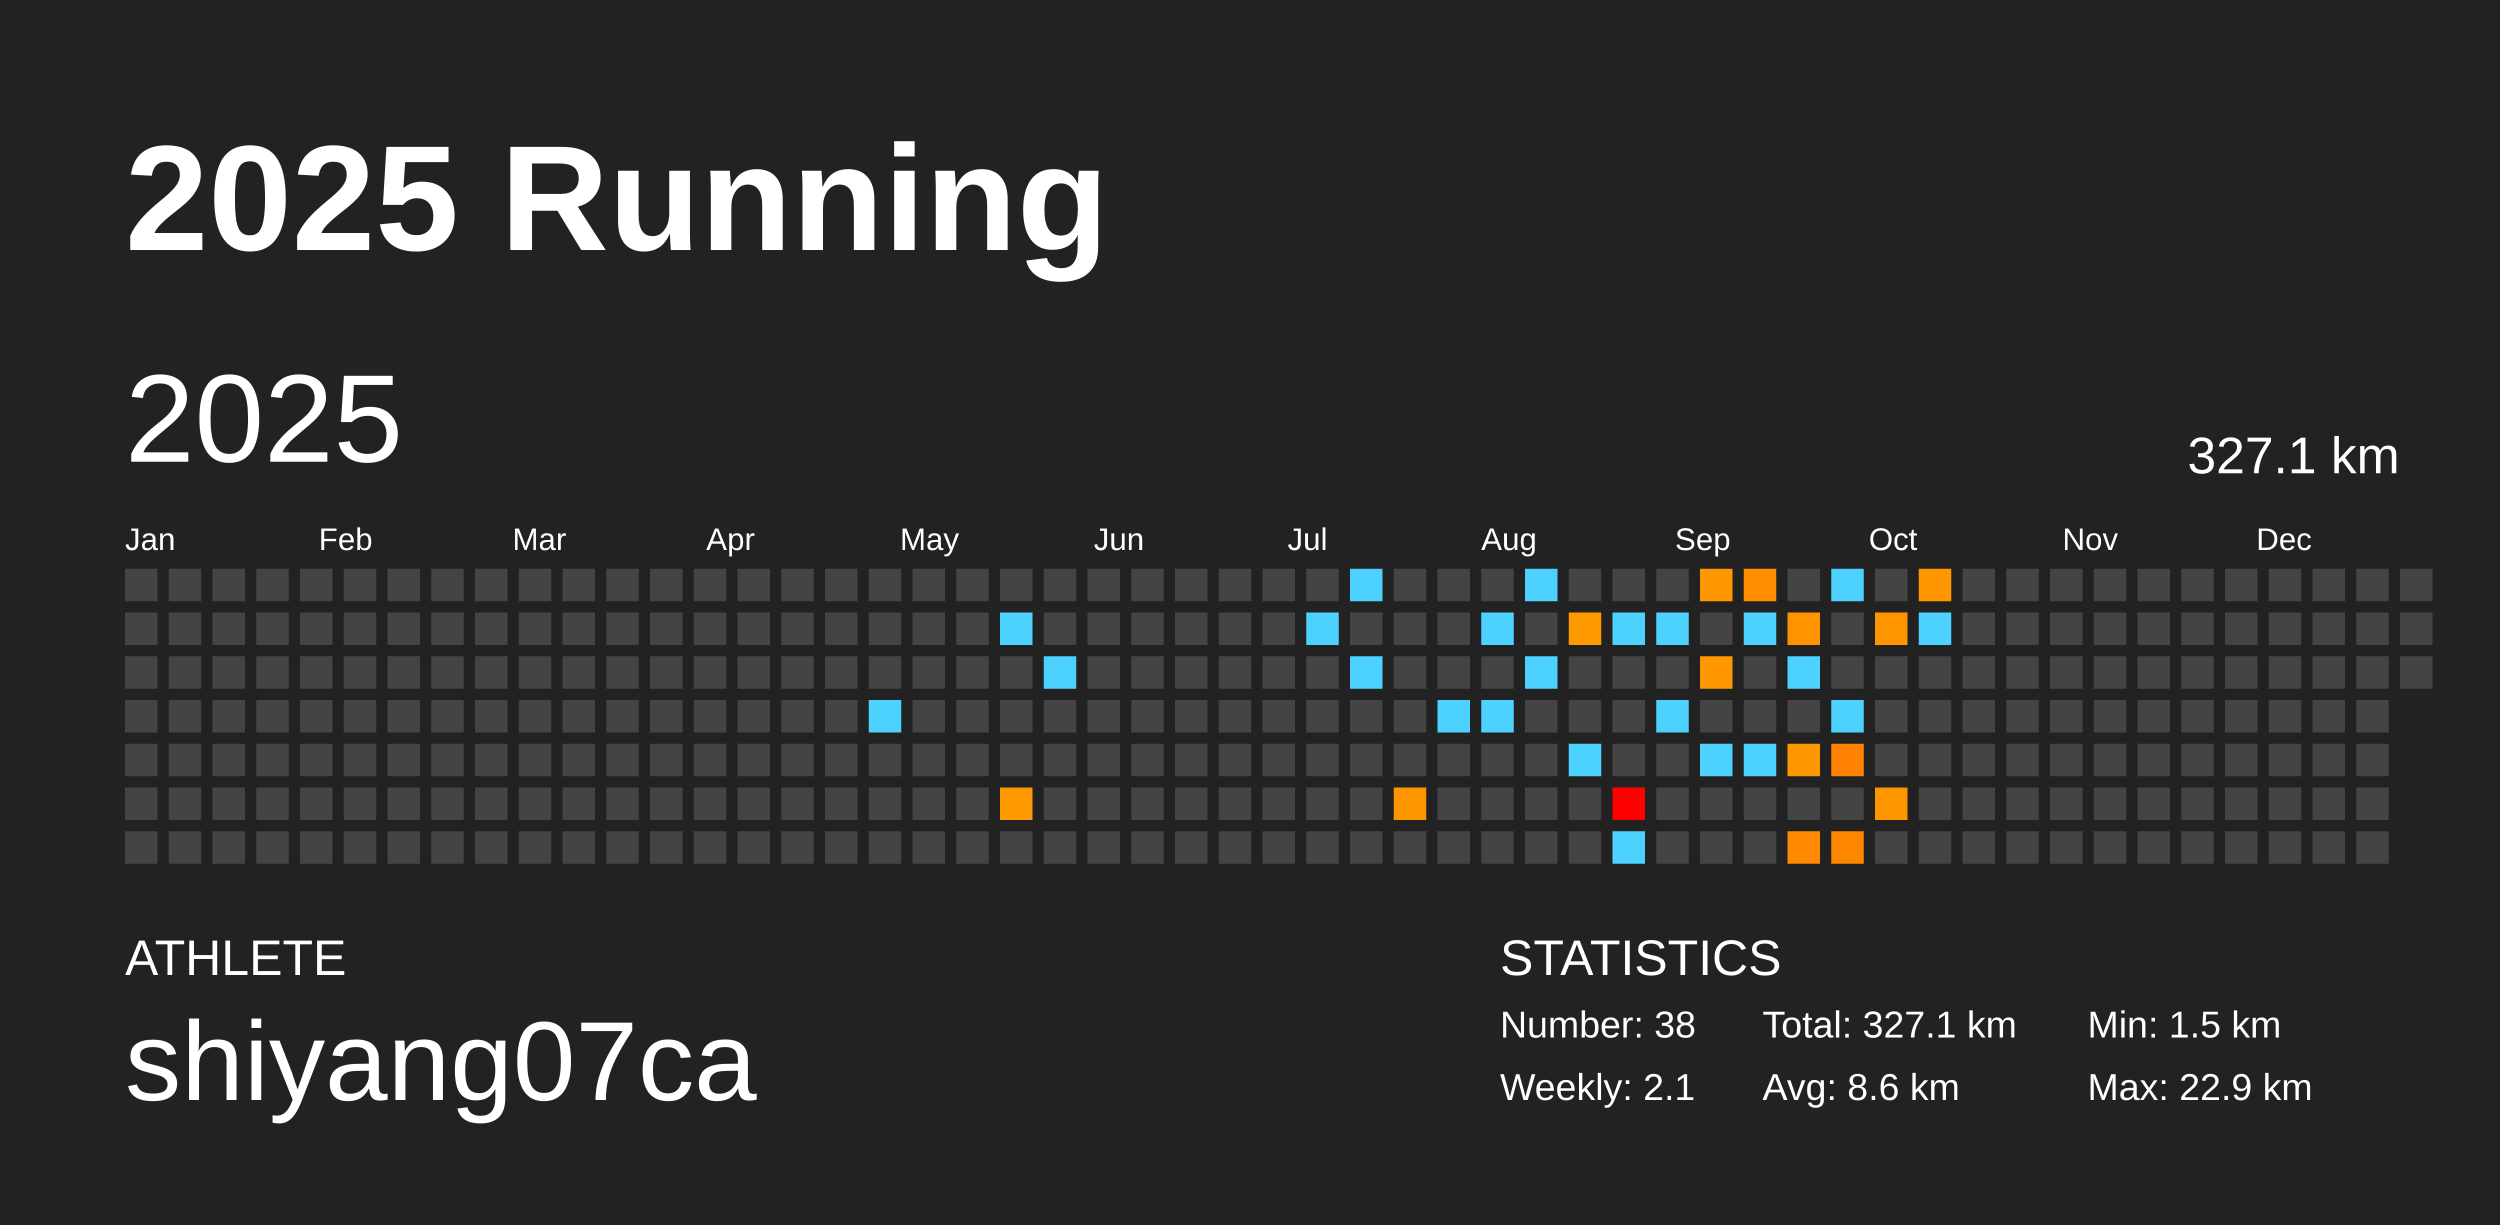
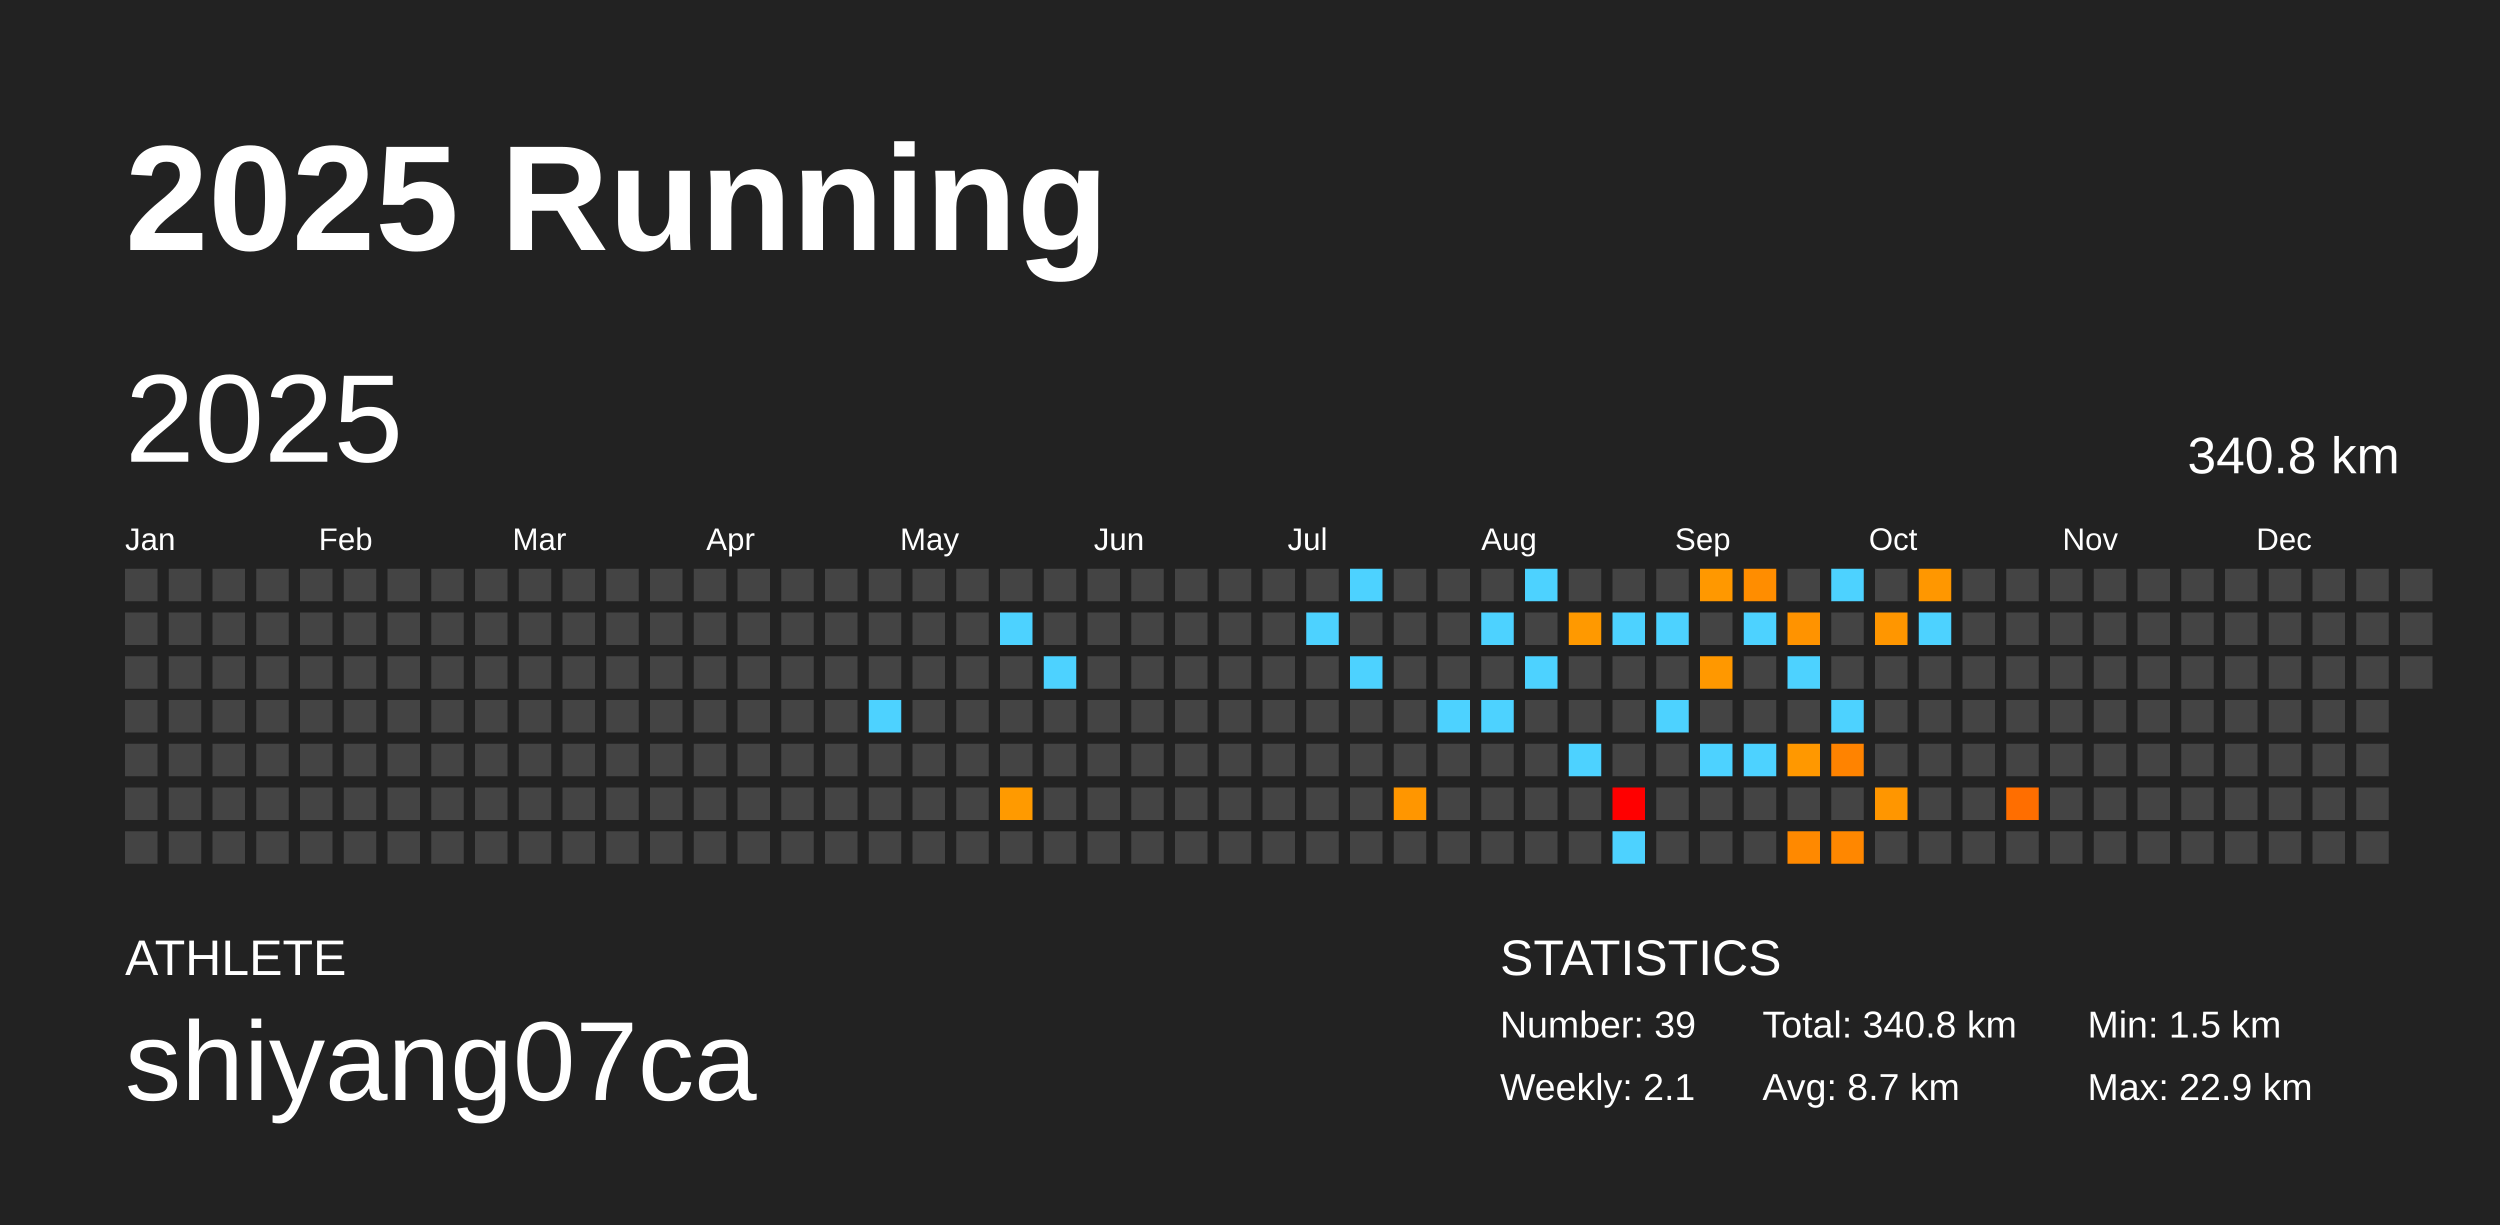
<svg xmlns="http://www.w3.org/2000/svg" baseProfile="full" height="98mm" version="1.1" viewBox="0,0,200,98" width="200mm">
  <defs />
  <rect fill="#222222" height="98" width="200" x="0" y="0" />
  <text fill="#FFFFFF" style="font-size:12px; font-family:Arial; font-weight:bold;" x="10" y="20">2025 Running</text>
  <text fill="#FFFFFF" style="font-size:4px; font-family:Arial" x="10" y="78">ATHLETE</text>
  <text fill="#FFFFFF" style="font-size:9px; font-family:Arial" x="10" y="88">shiyang07ca</text>
  <text fill="#FFFFFF" style="font-size:4px; font-family:Arial" x="120" y="78">STATISTICS</text>
-   <text fill="#FFFFFF" style="font-size:3px; font-family:Arial" x="120" y="83">Number: 38</text>
+   <text fill="#FFFFFF" style="font-size:3px; font-family:Arial" x="120" y="83">Number: 39</text>
  <text fill="#FFFFFF" style="font-size:3px; font-family:Arial" x="120" y="88">Weekly: 2.1</text>
-   <text fill="#FFFFFF" style="font-size:3px; font-family:Arial" x="141" y="83">Total: 327.1 km</text>
-   <text fill="#FFFFFF" style="font-size:3px; font-family:Arial" x="141" y="88">Avg: 8.6 km</text>
+   <text fill="#FFFFFF" style="font-size:3px; font-family:Arial" x="141" y="83">Total: 340.8 km</text>
+   <text fill="#FFFFFF" style="font-size:3px; font-family:Arial" x="141" y="88">Avg: 8.7 km</text>
  <text fill="#FFFFFF" style="font-size:3px; font-family:Arial" x="167" y="83">Min: 1.5 km</text>
  <text fill="#FFFFFF" style="font-size:3px; font-family:Arial" x="167" y="88">Max: 22.9 km</text>
  <text dominant-baseline="hanging" fill="#FFFFFF" style="font-size:10.0px; font-family:Arial;" x="10" y="30">2025</text>
-   <text dominant-baseline="hanging" fill="#FFFFFF" style="font-size:4.125px; font-family:Arial;" x="175" y="35">327.1 km</text>
+   <text dominant-baseline="hanging" fill="#FFFFFF" style="font-size:4.125px; font-family:Arial;" x="175" y="35">340.8 km</text>
  <text fill="#FFFFFF" style="font-size:2.5px; font-family:Arial" x="10.0" y="44">Jan</text>
  <text fill="#FFFFFF" style="font-size:2.5px; font-family:Arial" x="25.5" y="44">Feb</text>
  <text fill="#FFFFFF" style="font-size:2.5px; font-family:Arial" x="41.0" y="44">Mar</text>
  <text fill="#FFFFFF" style="font-size:2.5px; font-family:Arial" x="56.5" y="44">Apr</text>
  <text fill="#FFFFFF" style="font-size:2.5px; font-family:Arial" x="72.0" y="44">May</text>
  <text fill="#FFFFFF" style="font-size:2.5px; font-family:Arial" x="87.5" y="44">Jun</text>
  <text fill="#FFFFFF" style="font-size:2.5px; font-family:Arial" x="103.0" y="44">Jul</text>
  <text fill="#FFFFFF" style="font-size:2.5px; font-family:Arial" x="118.5" y="44">Aug</text>
  <text fill="#FFFFFF" style="font-size:2.5px; font-family:Arial" x="134.0" y="44">Sep</text>
  <text fill="#FFFFFF" style="font-size:2.5px; font-family:Arial" x="149.5" y="44">Oct</text>
  <text fill="#FFFFFF" style="font-size:2.5px; font-family:Arial" x="165.0" y="44">Nov</text>
  <text fill="#FFFFFF" style="font-size:2.5px; font-family:Arial" x="180.5" y="44">Dec</text>
  <rect fill="#444444" height="2.6" width="2.6" x="10.0" y="45.5" />
  <rect fill="#444444" height="2.6" width="2.6" x="10.0" y="49.0" />
  <rect fill="#444444" height="2.6" width="2.6" x="10.0" y="52.5" />
  <rect fill="#444444" height="2.6" width="2.6" x="10.0" y="56.0" />
  <rect fill="#444444" height="2.6" width="2.6" x="10.0" y="59.5" />
  <rect fill="#444444" height="2.6" width="2.6" x="10.0" y="63.0" />
  <rect fill="#444444" height="2.6" width="2.6" x="10.0" y="66.5" />
  <rect fill="#444444" height="2.6" width="2.6" x="13.5" y="45.5" />
  <rect fill="#444444" height="2.6" width="2.6" x="13.5" y="49.0" />
  <rect fill="#444444" height="2.6" width="2.6" x="13.5" y="52.5" />
  <rect fill="#444444" height="2.6" width="2.6" x="13.5" y="56.0" />
  <rect fill="#444444" height="2.6" width="2.6" x="13.5" y="59.5" />
  <rect fill="#444444" height="2.6" width="2.6" x="13.5" y="63.0" />
  <rect fill="#444444" height="2.6" width="2.6" x="13.5" y="66.5" />
  <rect fill="#444444" height="2.6" width="2.6" x="17.0" y="45.5" />
  <rect fill="#444444" height="2.6" width="2.6" x="17.0" y="49.0" />
  <rect fill="#444444" height="2.6" width="2.6" x="17.0" y="52.5" />
  <rect fill="#444444" height="2.6" width="2.6" x="17.0" y="56.0" />
  <rect fill="#444444" height="2.6" width="2.6" x="17.0" y="59.5" />
  <rect fill="#444444" height="2.6" width="2.6" x="17.0" y="63.0" />
  <rect fill="#444444" height="2.6" width="2.6" x="17.0" y="66.5" />
  <rect fill="#444444" height="2.6" width="2.6" x="20.5" y="45.5" />
  <rect fill="#444444" height="2.6" width="2.6" x="20.5" y="49.0" />
  <rect fill="#444444" height="2.6" width="2.6" x="20.5" y="52.5" />
  <rect fill="#444444" height="2.6" width="2.6" x="20.5" y="56.0" />
  <rect fill="#444444" height="2.6" width="2.6" x="20.5" y="59.5" />
  <rect fill="#444444" height="2.6" width="2.6" x="20.5" y="63.0" />
  <rect fill="#444444" height="2.6" width="2.6" x="20.5" y="66.5" />
  <rect fill="#444444" height="2.6" width="2.6" x="24.0" y="45.5" />
  <rect fill="#444444" height="2.6" width="2.6" x="24.0" y="49.0" />
  <rect fill="#444444" height="2.6" width="2.6" x="24.0" y="52.5" />
  <rect fill="#444444" height="2.6" width="2.6" x="24.0" y="56.0" />
  <rect fill="#444444" height="2.6" width="2.6" x="24.0" y="59.5" />
  <rect fill="#444444" height="2.6" width="2.6" x="24.0" y="63.0" />
  <rect fill="#444444" height="2.6" width="2.6" x="24.0" y="66.5" />
  <rect fill="#444444" height="2.6" width="2.6" x="27.5" y="45.5" />
  <rect fill="#444444" height="2.6" width="2.6" x="27.5" y="49.0" />
  <rect fill="#444444" height="2.6" width="2.6" x="27.5" y="52.5" />
  <rect fill="#444444" height="2.6" width="2.6" x="27.5" y="56.0" />
  <rect fill="#444444" height="2.6" width="2.6" x="27.5" y="59.5" />
  <rect fill="#444444" height="2.6" width="2.6" x="27.5" y="63.0" />
  <rect fill="#444444" height="2.6" width="2.6" x="27.5" y="66.5" />
  <rect fill="#444444" height="2.6" width="2.6" x="31.0" y="45.5" />
  <rect fill="#444444" height="2.6" width="2.6" x="31.0" y="49.0" />
  <rect fill="#444444" height="2.6" width="2.6" x="31.0" y="52.5" />
  <rect fill="#444444" height="2.6" width="2.6" x="31.0" y="56.0" />
  <rect fill="#444444" height="2.6" width="2.6" x="31.0" y="59.5" />
  <rect fill="#444444" height="2.6" width="2.6" x="31.0" y="63.0" />
  <rect fill="#444444" height="2.6" width="2.6" x="31.0" y="66.5" />
  <rect fill="#444444" height="2.6" width="2.6" x="34.5" y="45.5" />
  <rect fill="#444444" height="2.6" width="2.6" x="34.5" y="49.0" />
  <rect fill="#444444" height="2.6" width="2.6" x="34.5" y="52.5" />
  <rect fill="#444444" height="2.6" width="2.6" x="34.5" y="56.0" />
  <rect fill="#444444" height="2.6" width="2.6" x="34.5" y="59.5" />
  <rect fill="#444444" height="2.6" width="2.6" x="34.5" y="63.0" />
  <rect fill="#444444" height="2.6" width="2.6" x="34.5" y="66.5" />
  <rect fill="#444444" height="2.6" width="2.6" x="38.0" y="45.5" />
  <rect fill="#444444" height="2.6" width="2.6" x="38.0" y="49.0" />
  <rect fill="#444444" height="2.6" width="2.6" x="38.0" y="52.5" />
  <rect fill="#444444" height="2.6" width="2.6" x="38.0" y="56.0" />
  <rect fill="#444444" height="2.6" width="2.6" x="38.0" y="59.5" />
  <rect fill="#444444" height="2.6" width="2.6" x="38.0" y="63.0" />
  <rect fill="#444444" height="2.6" width="2.6" x="38.0" y="66.5" />
  <rect fill="#444444" height="2.6" width="2.6" x="41.5" y="45.5" />
  <rect fill="#444444" height="2.6" width="2.6" x="41.5" y="49.0" />
  <rect fill="#444444" height="2.6" width="2.6" x="41.5" y="52.5" />
  <rect fill="#444444" height="2.6" width="2.6" x="41.5" y="56.0" />
  <rect fill="#444444" height="2.6" width="2.6" x="41.5" y="59.5" />
  <rect fill="#444444" height="2.6" width="2.6" x="41.5" y="63.0" />
  <rect fill="#444444" height="2.6" width="2.6" x="41.5" y="66.5" />
  <rect fill="#444444" height="2.6" width="2.6" x="45.0" y="45.5" />
  <rect fill="#444444" height="2.6" width="2.6" x="45.0" y="49.0" />
  <rect fill="#444444" height="2.6" width="2.6" x="45.0" y="52.5" />
  <rect fill="#444444" height="2.6" width="2.6" x="45.0" y="56.0" />
  <rect fill="#444444" height="2.6" width="2.6" x="45.0" y="59.5" />
  <rect fill="#444444" height="2.6" width="2.6" x="45.0" y="63.0" />
  <rect fill="#444444" height="2.6" width="2.6" x="45.0" y="66.5" />
  <rect fill="#444444" height="2.6" width="2.6" x="48.5" y="45.5" />
  <rect fill="#444444" height="2.6" width="2.6" x="48.5" y="49.0" />
  <rect fill="#444444" height="2.6" width="2.6" x="48.5" y="52.5" />
  <rect fill="#444444" height="2.6" width="2.6" x="48.5" y="56.0" />
  <rect fill="#444444" height="2.6" width="2.6" x="48.5" y="59.5" />
  <rect fill="#444444" height="2.6" width="2.6" x="48.5" y="63.0" />
  <rect fill="#444444" height="2.6" width="2.6" x="48.5" y="66.5" />
  <rect fill="#444444" height="2.6" width="2.6" x="52.0" y="45.5" />
  <rect fill="#444444" height="2.6" width="2.6" x="52.0" y="49.0" />
  <rect fill="#444444" height="2.6" width="2.6" x="52.0" y="52.5" />
  <rect fill="#444444" height="2.6" width="2.6" x="52.0" y="56.0" />
  <rect fill="#444444" height="2.6" width="2.6" x="52.0" y="59.5" />
  <rect fill="#444444" height="2.6" width="2.6" x="52.0" y="63.0" />
  <rect fill="#444444" height="2.6" width="2.6" x="52.0" y="66.5" />
  <rect fill="#444444" height="2.6" width="2.6" x="55.5" y="45.5" />
  <rect fill="#444444" height="2.6" width="2.6" x="55.5" y="49.0" />
  <rect fill="#444444" height="2.6" width="2.6" x="55.5" y="52.5" />
  <rect fill="#444444" height="2.6" width="2.6" x="55.5" y="56.0" />
  <rect fill="#444444" height="2.6" width="2.6" x="55.5" y="59.5" />
  <rect fill="#444444" height="2.6" width="2.6" x="55.5" y="63.0" />
  <rect fill="#444444" height="2.6" width="2.6" x="55.5" y="66.5" />
  <rect fill="#444444" height="2.6" width="2.6" x="59.0" y="45.5" />
  <rect fill="#444444" height="2.6" width="2.6" x="59.0" y="49.0" />
  <rect fill="#444444" height="2.6" width="2.6" x="59.0" y="52.5" />
  <rect fill="#444444" height="2.6" width="2.6" x="59.0" y="56.0" />
  <rect fill="#444444" height="2.6" width="2.6" x="59.0" y="59.5" />
  <rect fill="#444444" height="2.6" width="2.6" x="59.0" y="63.0" />
  <rect fill="#444444" height="2.6" width="2.6" x="59.0" y="66.5" />
  <rect fill="#444444" height="2.6" width="2.6" x="62.5" y="45.5" />
  <rect fill="#444444" height="2.6" width="2.6" x="62.5" y="49.0" />
  <rect fill="#444444" height="2.6" width="2.6" x="62.5" y="52.5" />
  <rect fill="#444444" height="2.6" width="2.6" x="62.5" y="56.0" />
  <rect fill="#444444" height="2.6" width="2.6" x="62.5" y="59.5" />
  <rect fill="#444444" height="2.6" width="2.6" x="62.5" y="63.0" />
  <rect fill="#444444" height="2.6" width="2.6" x="62.5" y="66.5" />
  <rect fill="#444444" height="2.6" width="2.6" x="66.0" y="45.5" />
  <rect fill="#444444" height="2.6" width="2.6" x="66.0" y="49.0" />
  <rect fill="#444444" height="2.6" width="2.6" x="66.0" y="52.5" />
  <rect fill="#444444" height="2.6" width="2.6" x="66.0" y="56.0" />
  <rect fill="#444444" height="2.6" width="2.6" x="66.0" y="59.5" />
  <rect fill="#444444" height="2.6" width="2.6" x="66.0" y="63.0" />
  <rect fill="#444444" height="2.6" width="2.6" x="66.0" y="66.5" />
  <rect fill="#444444" height="2.6" width="2.6" x="69.5" y="45.5" />
  <rect fill="#444444" height="2.6" width="2.6" x="69.5" y="49.0" />
  <rect fill="#444444" height="2.6" width="2.6" x="69.5" y="52.5" />
  <rect fill="#4dd2ff" height="2.6" width="2.6" x="69.5" y="56.0" />
  <rect fill="#444444" height="2.6" width="2.6" x="69.5" y="59.5" />
  <rect fill="#444444" height="2.6" width="2.6" x="69.5" y="63.0" />
  <rect fill="#444444" height="2.6" width="2.6" x="69.5" y="66.5" />
  <rect fill="#444444" height="2.6" width="2.6" x="73.0" y="45.5" />
  <rect fill="#444444" height="2.6" width="2.6" x="73.0" y="49.0" />
  <rect fill="#444444" height="2.6" width="2.6" x="73.0" y="52.5" />
  <rect fill="#444444" height="2.6" width="2.6" x="73.0" y="56.0" />
  <rect fill="#444444" height="2.6" width="2.6" x="73.0" y="59.5" />
  <rect fill="#444444" height="2.6" width="2.6" x="73.0" y="63.0" />
  <rect fill="#444444" height="2.6" width="2.6" x="73.0" y="66.5" />
  <rect fill="#444444" height="2.6" width="2.6" x="76.5" y="45.5" />
  <rect fill="#444444" height="2.6" width="2.6" x="76.5" y="49.0" />
  <rect fill="#444444" height="2.6" width="2.6" x="76.5" y="52.5" />
  <rect fill="#444444" height="2.6" width="2.6" x="76.5" y="56.0" />
  <rect fill="#444444" height="2.6" width="2.6" x="76.5" y="59.5" />
  <rect fill="#444444" height="2.6" width="2.6" x="76.5" y="63.0" />
  <rect fill="#444444" height="2.6" width="2.6" x="76.5" y="66.5" />
  <rect fill="#444444" height="2.6" width="2.6" x="80.0" y="45.5" />
  <rect fill="#4dd2ff" height="2.6" width="2.6" x="80.0" y="49.0" />
  <rect fill="#444444" height="2.6" width="2.6" x="80.0" y="52.5" />
  <rect fill="#444444" height="2.6" width="2.6" x="80.0" y="56.0" />
  <rect fill="#444444" height="2.6" width="2.6" x="80.0" y="59.5" />
  <rect fill="#ff9a00" height="2.6" width="2.6" x="80.0" y="63.0" />
  <rect fill="#444444" height="2.6" width="2.6" x="80.0" y="66.5" />
  <rect fill="#444444" height="2.6" width="2.6" x="83.5" y="45.5" />
  <rect fill="#444444" height="2.6" width="2.6" x="83.5" y="49.0" />
  <rect fill="#4dd2ff" height="2.6" width="2.6" x="83.5" y="52.5" />
  <rect fill="#444444" height="2.6" width="2.6" x="83.5" y="56.0" />
  <rect fill="#444444" height="2.6" width="2.6" x="83.5" y="59.5" />
  <rect fill="#444444" height="2.6" width="2.6" x="83.5" y="63.0" />
  <rect fill="#444444" height="2.6" width="2.6" x="83.5" y="66.5" />
  <rect fill="#444444" height="2.6" width="2.6" x="87.0" y="45.5" />
  <rect fill="#444444" height="2.6" width="2.6" x="87.0" y="49.0" />
  <rect fill="#444444" height="2.6" width="2.6" x="87.0" y="52.5" />
  <rect fill="#444444" height="2.6" width="2.6" x="87.0" y="56.0" />
  <rect fill="#444444" height="2.6" width="2.6" x="87.0" y="59.5" />
  <rect fill="#444444" height="2.6" width="2.6" x="87.0" y="63.0" />
  <rect fill="#444444" height="2.6" width="2.6" x="87.0" y="66.5" />
  <rect fill="#444444" height="2.6" width="2.6" x="90.5" y="45.5" />
  <rect fill="#444444" height="2.6" width="2.6" x="90.5" y="49.0" />
  <rect fill="#444444" height="2.6" width="2.6" x="90.5" y="52.5" />
  <rect fill="#444444" height="2.6" width="2.6" x="90.5" y="56.0" />
  <rect fill="#444444" height="2.6" width="2.6" x="90.5" y="59.5" />
  <rect fill="#444444" height="2.6" width="2.6" x="90.5" y="63.0" />
  <rect fill="#444444" height="2.6" width="2.6" x="90.5" y="66.5" />
  <rect fill="#444444" height="2.6" width="2.6" x="94.0" y="45.5" />
  <rect fill="#444444" height="2.6" width="2.6" x="94.0" y="49.0" />
  <rect fill="#444444" height="2.6" width="2.6" x="94.0" y="52.5" />
  <rect fill="#444444" height="2.6" width="2.6" x="94.0" y="56.0" />
  <rect fill="#444444" height="2.6" width="2.6" x="94.0" y="59.5" />
  <rect fill="#444444" height="2.6" width="2.6" x="94.0" y="63.0" />
  <rect fill="#444444" height="2.6" width="2.6" x="94.0" y="66.5" />
  <rect fill="#444444" height="2.6" width="2.6" x="97.5" y="45.5" />
  <rect fill="#444444" height="2.6" width="2.6" x="97.5" y="49.0" />
  <rect fill="#444444" height="2.6" width="2.6" x="97.5" y="52.5" />
  <rect fill="#444444" height="2.6" width="2.6" x="97.5" y="56.0" />
  <rect fill="#444444" height="2.6" width="2.6" x="97.5" y="59.5" />
  <rect fill="#444444" height="2.6" width="2.6" x="97.5" y="63.0" />
  <rect fill="#444444" height="2.6" width="2.6" x="97.5" y="66.5" />
  <rect fill="#444444" height="2.6" width="2.6" x="101.0" y="45.5" />
  <rect fill="#444444" height="2.6" width="2.6" x="101.0" y="49.0" />
  <rect fill="#444444" height="2.6" width="2.6" x="101.0" y="52.5" />
  <rect fill="#444444" height="2.6" width="2.6" x="101.0" y="56.0" />
  <rect fill="#444444" height="2.6" width="2.6" x="101.0" y="59.5" />
  <rect fill="#444444" height="2.6" width="2.6" x="101.0" y="63.0" />
  <rect fill="#444444" height="2.6" width="2.6" x="101.0" y="66.5" />
  <rect fill="#444444" height="2.6" width="2.6" x="104.5" y="45.5" />
  <rect fill="#4dd2ff" height="2.6" width="2.6" x="104.5" y="49.0" />
  <rect fill="#444444" height="2.6" width="2.6" x="104.5" y="52.5" />
  <rect fill="#444444" height="2.6" width="2.6" x="104.5" y="56.0" />
  <rect fill="#444444" height="2.6" width="2.6" x="104.5" y="59.5" />
  <rect fill="#444444" height="2.6" width="2.6" x="104.5" y="63.0" />
  <rect fill="#444444" height="2.6" width="2.6" x="104.5" y="66.5" />
  <rect fill="#4dd2ff" height="2.6" width="2.6" x="108.0" y="45.5" />
  <rect fill="#444444" height="2.6" width="2.6" x="108.0" y="49.0" />
  <rect fill="#4dd2ff" height="2.6" width="2.6" x="108.0" y="52.5" />
  <rect fill="#444444" height="2.6" width="2.6" x="108.0" y="56.0" />
  <rect fill="#444444" height="2.6" width="2.6" x="108.0" y="59.5" />
  <rect fill="#444444" height="2.6" width="2.6" x="108.0" y="63.0" />
  <rect fill="#444444" height="2.6" width="2.6" x="108.0" y="66.5" />
  <rect fill="#444444" height="2.6" width="2.6" x="111.5" y="45.5" />
  <rect fill="#444444" height="2.6" width="2.6" x="111.5" y="49.0" />
  <rect fill="#444444" height="2.6" width="2.6" x="111.5" y="52.5" />
  <rect fill="#444444" height="2.6" width="2.6" x="111.5" y="56.0" />
  <rect fill="#444444" height="2.6" width="2.6" x="111.5" y="59.5" />
  <rect fill="#ff9600" height="2.6" width="2.6" x="111.5" y="63.0" />
  <rect fill="#444444" height="2.6" width="2.6" x="111.5" y="66.5" />
  <rect fill="#444444" height="2.6" width="2.6" x="115.0" y="45.5" />
  <rect fill="#444444" height="2.6" width="2.6" x="115.0" y="49.0" />
  <rect fill="#444444" height="2.6" width="2.6" x="115.0" y="52.5" />
  <rect fill="#4dd2ff" height="2.6" width="2.6" x="115.0" y="56.0" />
  <rect fill="#444444" height="2.6" width="2.6" x="115.0" y="59.5" />
  <rect fill="#444444" height="2.6" width="2.6" x="115.0" y="63.0" />
  <rect fill="#444444" height="2.6" width="2.6" x="115.0" y="66.5" />
  <rect fill="#444444" height="2.6" width="2.6" x="118.5" y="45.5" />
  <rect fill="#4dd2ff" height="2.6" width="2.6" x="118.5" y="49.0" />
  <rect fill="#444444" height="2.6" width="2.6" x="118.5" y="52.5" />
  <rect fill="#4dd2ff" height="2.6" width="2.6" x="118.5" y="56.0" />
  <rect fill="#444444" height="2.6" width="2.6" x="118.5" y="59.5" />
  <rect fill="#444444" height="2.6" width="2.6" x="118.5" y="63.0" />
  <rect fill="#444444" height="2.6" width="2.6" x="118.5" y="66.5" />
  <rect fill="#4dd2ff" height="2.6" width="2.6" x="122.0" y="45.5" />
  <rect fill="#444444" height="2.6" width="2.6" x="122.0" y="49.0" />
  <rect fill="#4dd2ff" height="2.6" width="2.6" x="122.0" y="52.5" />
  <rect fill="#444444" height="2.6" width="2.6" x="122.0" y="56.0" />
  <rect fill="#444444" height="2.6" width="2.6" x="122.0" y="59.5" />
  <rect fill="#444444" height="2.6" width="2.6" x="122.0" y="63.0" />
  <rect fill="#444444" height="2.6" width="2.6" x="122.0" y="66.5" />
  <rect fill="#444444" height="2.6" width="2.6" x="125.5" y="45.5" />
  <rect fill="#ff9900" height="2.6" width="2.6" x="125.5" y="49.0" />
  <rect fill="#444444" height="2.6" width="2.6" x="125.5" y="52.5" />
  <rect fill="#444444" height="2.6" width="2.6" x="125.5" y="56.0" />
  <rect fill="#4dd2ff" height="2.6" width="2.6" x="125.5" y="59.5" />
  <rect fill="#444444" height="2.6" width="2.6" x="125.5" y="63.0" />
  <rect fill="#444444" height="2.6" width="2.6" x="125.5" y="66.5" />
  <rect fill="#444444" height="2.6" width="2.6" x="129.0" y="45.5" />
  <rect fill="#4dd2ff" height="2.6" width="2.6" x="129.0" y="49.0" />
  <rect fill="#444444" height="2.6" width="2.6" x="129.0" y="52.5" />
  <rect fill="#444444" height="2.6" width="2.6" x="129.0" y="56.0" />
  <rect fill="#444444" height="2.6" width="2.6" x="129.0" y="59.5" />
  <rect fill="red" height="2.6" width="2.6" x="129.0" y="63.0" />
  <rect fill="#4dd2ff" height="2.6" width="2.6" x="129.0" y="66.5" />
  <rect fill="#444444" height="2.6" width="2.6" x="132.5" y="45.5" />
  <rect fill="#4dd2ff" height="2.6" width="2.6" x="132.5" y="49.0" />
  <rect fill="#444444" height="2.6" width="2.6" x="132.5" y="52.5" />
  <rect fill="#4dd2ff" height="2.6" width="2.6" x="132.5" y="56.0" />
  <rect fill="#444444" height="2.6" width="2.6" x="132.5" y="59.5" />
  <rect fill="#444444" height="2.6" width="2.6" x="132.5" y="63.0" />
  <rect fill="#444444" height="2.6" width="2.6" x="132.5" y="66.5" />
  <rect fill="#ff9800" height="2.6" width="2.6" x="136.0" y="45.5" />
  <rect fill="#444444" height="2.6" width="2.6" x="136.0" y="49.0" />
  <rect fill="#ff9800" height="2.6" width="2.6" x="136.0" y="52.5" />
  <rect fill="#444444" height="2.6" width="2.6" x="136.0" y="56.0" />
  <rect fill="#4dd2ff" height="2.6" width="2.6" x="136.0" y="59.5" />
  <rect fill="#444444" height="2.6" width="2.6" x="136.0" y="63.0" />
  <rect fill="#444444" height="2.6" width="2.6" x="136.0" y="66.5" />
  <rect fill="#ff8d00" height="2.6" width="2.6" x="139.5" y="45.5" />
  <rect fill="#4dd2ff" height="2.6" width="2.6" x="139.5" y="49.0" />
  <rect fill="#444444" height="2.6" width="2.6" x="139.5" y="52.5" />
  <rect fill="#444444" height="2.6" width="2.6" x="139.5" y="56.0" />
  <rect fill="#4dd2ff" height="2.6" width="2.6" x="139.5" y="59.5" />
  <rect fill="#444444" height="2.6" width="2.6" x="139.5" y="63.0" />
  <rect fill="#444444" height="2.6" width="2.6" x="139.5" y="66.5" />
  <rect fill="#444444" height="2.6" width="2.6" x="143.0" y="45.5" />
  <rect fill="#ff9300" height="2.6" width="2.6" x="143.0" y="49.0" />
  <rect fill="#4dd2ff" height="2.6" width="2.6" x="143.0" y="52.5" />
  <rect fill="#444444" height="2.6" width="2.6" x="143.0" y="56.0" />
  <rect fill="#ff9800" height="2.6" width="2.6" x="143.0" y="59.5" />
  <rect fill="#444444" height="2.6" width="2.6" x="143.0" y="63.0" />
  <rect fill="#ff8900" height="2.6" width="2.6" x="143.0" y="66.5" />
  <rect fill="#4dd2ff" height="2.6" width="2.6" x="146.5" y="45.5" />
  <rect fill="#444444" height="2.6" width="2.6" x="146.5" y="49.0" />
  <rect fill="#444444" height="2.6" width="2.6" x="146.5" y="52.5" />
  <rect fill="#4dd2ff" height="2.6" width="2.6" x="146.5" y="56.0" />
  <rect fill="#ff8300" height="2.6" width="2.6" x="146.5" y="59.5" />
  <rect fill="#444444" height="2.6" width="2.6" x="146.5" y="63.0" />
  <rect fill="#ff8700" height="2.6" width="2.6" x="146.5" y="66.5" />
  <rect fill="#444444" height="2.6" width="2.6" x="150.0" y="45.5" />
  <rect fill="#ff9600" height="2.6" width="2.6" x="150.0" y="49.0" />
  <rect fill="#444444" height="2.6" width="2.6" x="150.0" y="52.5" />
  <rect fill="#444444" height="2.6" width="2.6" x="150.0" y="56.0" />
  <rect fill="#444444" height="2.6" width="2.6" x="150.0" y="59.5" />
  <rect fill="#ff9600" height="2.6" width="2.6" x="150.0" y="63.0" />
  <rect fill="#444444" height="2.6" width="2.6" x="150.0" y="66.5" />
  <rect fill="#ff9700" height="2.6" width="2.6" x="153.5" y="45.5" />
  <rect fill="#4dd2ff" height="2.6" width="2.6" x="153.5" y="49.0" />
  <rect fill="#444444" height="2.6" width="2.6" x="153.5" y="52.5" />
  <rect fill="#444444" height="2.6" width="2.6" x="153.5" y="56.0" />
  <rect fill="#444444" height="2.6" width="2.6" x="153.5" y="59.5" />
  <rect fill="#444444" height="2.6" width="2.6" x="153.5" y="63.0" />
  <rect fill="#444444" height="2.6" width="2.6" x="153.5" y="66.5" />
  <rect fill="#444444" height="2.6" width="2.6" x="157.0" y="45.5" />
  <rect fill="#444444" height="2.6" width="2.6" x="157.0" y="49.0" />
  <rect fill="#444444" height="2.6" width="2.6" x="157.0" y="52.5" />
  <rect fill="#444444" height="2.6" width="2.6" x="157.0" y="56.0" />
  <rect fill="#444444" height="2.6" width="2.6" x="157.0" y="59.5" />
  <rect fill="#444444" height="2.6" width="2.6" x="157.0" y="63.0" />
  <rect fill="#444444" height="2.6" width="2.6" x="157.0" y="66.5" />
  <rect fill="#444444" height="2.6" width="2.6" x="160.5" y="45.5" />
  <rect fill="#444444" height="2.6" width="2.6" x="160.5" y="49.0" />
  <rect fill="#444444" height="2.6" width="2.6" x="160.5" y="52.5" />
  <rect fill="#444444" height="2.6" width="2.6" x="160.5" y="56.0" />
  <rect fill="#444444" height="2.6" width="2.6" x="160.5" y="59.5" />
-   <rect fill="#444444" height="2.6" width="2.6" x="160.5" y="63.0" />
+   <rect fill="#ff6e00" height="2.6" width="2.6" x="160.5" y="63.0" />
  <rect fill="#444444" height="2.6" width="2.6" x="160.5" y="66.5" />
  <rect fill="#444444" height="2.6" width="2.6" x="164.0" y="45.5" />
  <rect fill="#444444" height="2.6" width="2.6" x="164.0" y="49.0" />
  <rect fill="#444444" height="2.6" width="2.6" x="164.0" y="52.5" />
  <rect fill="#444444" height="2.6" width="2.6" x="164.0" y="56.0" />
  <rect fill="#444444" height="2.6" width="2.6" x="164.0" y="59.5" />
  <rect fill="#444444" height="2.6" width="2.6" x="164.0" y="63.0" />
  <rect fill="#444444" height="2.6" width="2.6" x="164.0" y="66.5" />
  <rect fill="#444444" height="2.6" width="2.6" x="167.5" y="45.5" />
  <rect fill="#444444" height="2.6" width="2.6" x="167.5" y="49.0" />
  <rect fill="#444444" height="2.6" width="2.6" x="167.5" y="52.5" />
  <rect fill="#444444" height="2.6" width="2.6" x="167.5" y="56.0" />
  <rect fill="#444444" height="2.6" width="2.6" x="167.5" y="59.5" />
  <rect fill="#444444" height="2.6" width="2.6" x="167.5" y="63.0" />
  <rect fill="#444444" height="2.6" width="2.6" x="167.5" y="66.5" />
  <rect fill="#444444" height="2.6" width="2.6" x="171.0" y="45.5" />
  <rect fill="#444444" height="2.6" width="2.6" x="171.0" y="49.0" />
  <rect fill="#444444" height="2.6" width="2.6" x="171.0" y="52.5" />
  <rect fill="#444444" height="2.6" width="2.6" x="171.0" y="56.0" />
  <rect fill="#444444" height="2.6" width="2.6" x="171.0" y="59.5" />
  <rect fill="#444444" height="2.6" width="2.6" x="171.0" y="63.0" />
  <rect fill="#444444" height="2.6" width="2.6" x="171.0" y="66.5" />
  <rect fill="#444444" height="2.6" width="2.6" x="174.5" y="45.5" />
  <rect fill="#444444" height="2.6" width="2.6" x="174.5" y="49.0" />
  <rect fill="#444444" height="2.6" width="2.6" x="174.5" y="52.5" />
  <rect fill="#444444" height="2.6" width="2.6" x="174.5" y="56.0" />
  <rect fill="#444444" height="2.6" width="2.6" x="174.5" y="59.5" />
  <rect fill="#444444" height="2.6" width="2.6" x="174.5" y="63.0" />
  <rect fill="#444444" height="2.6" width="2.6" x="174.5" y="66.5" />
  <rect fill="#444444" height="2.6" width="2.6" x="178.0" y="45.5" />
  <rect fill="#444444" height="2.6" width="2.6" x="178.0" y="49.0" />
  <rect fill="#444444" height="2.6" width="2.6" x="178.0" y="52.5" />
  <rect fill="#444444" height="2.6" width="2.6" x="178.0" y="56.0" />
  <rect fill="#444444" height="2.6" width="2.6" x="178.0" y="59.5" />
  <rect fill="#444444" height="2.6" width="2.6" x="178.0" y="63.0" />
  <rect fill="#444444" height="2.6" width="2.6" x="178.0" y="66.5" />
  <rect fill="#444444" height="2.6" width="2.6" x="181.5" y="45.5" />
  <rect fill="#444444" height="2.6" width="2.6" x="181.5" y="49.0" />
  <rect fill="#444444" height="2.6" width="2.6" x="181.5" y="52.5" />
  <rect fill="#444444" height="2.6" width="2.6" x="181.5" y="56.0" />
  <rect fill="#444444" height="2.6" width="2.6" x="181.5" y="59.5" />
  <rect fill="#444444" height="2.6" width="2.6" x="181.5" y="63.0" />
  <rect fill="#444444" height="2.6" width="2.6" x="181.5" y="66.5" />
  <rect fill="#444444" height="2.6" width="2.6" x="185.0" y="45.5" />
  <rect fill="#444444" height="2.6" width="2.6" x="185.0" y="49.0" />
  <rect fill="#444444" height="2.6" width="2.6" x="185.0" y="52.5" />
  <rect fill="#444444" height="2.6" width="2.6" x="185.0" y="56.0" />
  <rect fill="#444444" height="2.6" width="2.6" x="185.0" y="59.5" />
  <rect fill="#444444" height="2.6" width="2.6" x="185.0" y="63.0" />
  <rect fill="#444444" height="2.6" width="2.6" x="185.0" y="66.5" />
  <rect fill="#444444" height="2.6" width="2.6" x="188.5" y="45.5" />
  <rect fill="#444444" height="2.6" width="2.6" x="188.5" y="49.0" />
  <rect fill="#444444" height="2.6" width="2.6" x="188.5" y="52.5" />
  <rect fill="#444444" height="2.6" width="2.6" x="188.5" y="56.0" />
  <rect fill="#444444" height="2.6" width="2.6" x="188.5" y="59.5" />
  <rect fill="#444444" height="2.6" width="2.6" x="188.5" y="63.0" />
  <rect fill="#444444" height="2.6" width="2.6" x="188.5" y="66.5" />
  <rect fill="#444444" height="2.6" width="2.6" x="192.0" y="45.5" />
  <rect fill="#444444" height="2.6" width="2.6" x="192.0" y="49.0" />
  <rect fill="#444444" height="2.6" width="2.6" x="192.0" y="52.5" />
</svg>
